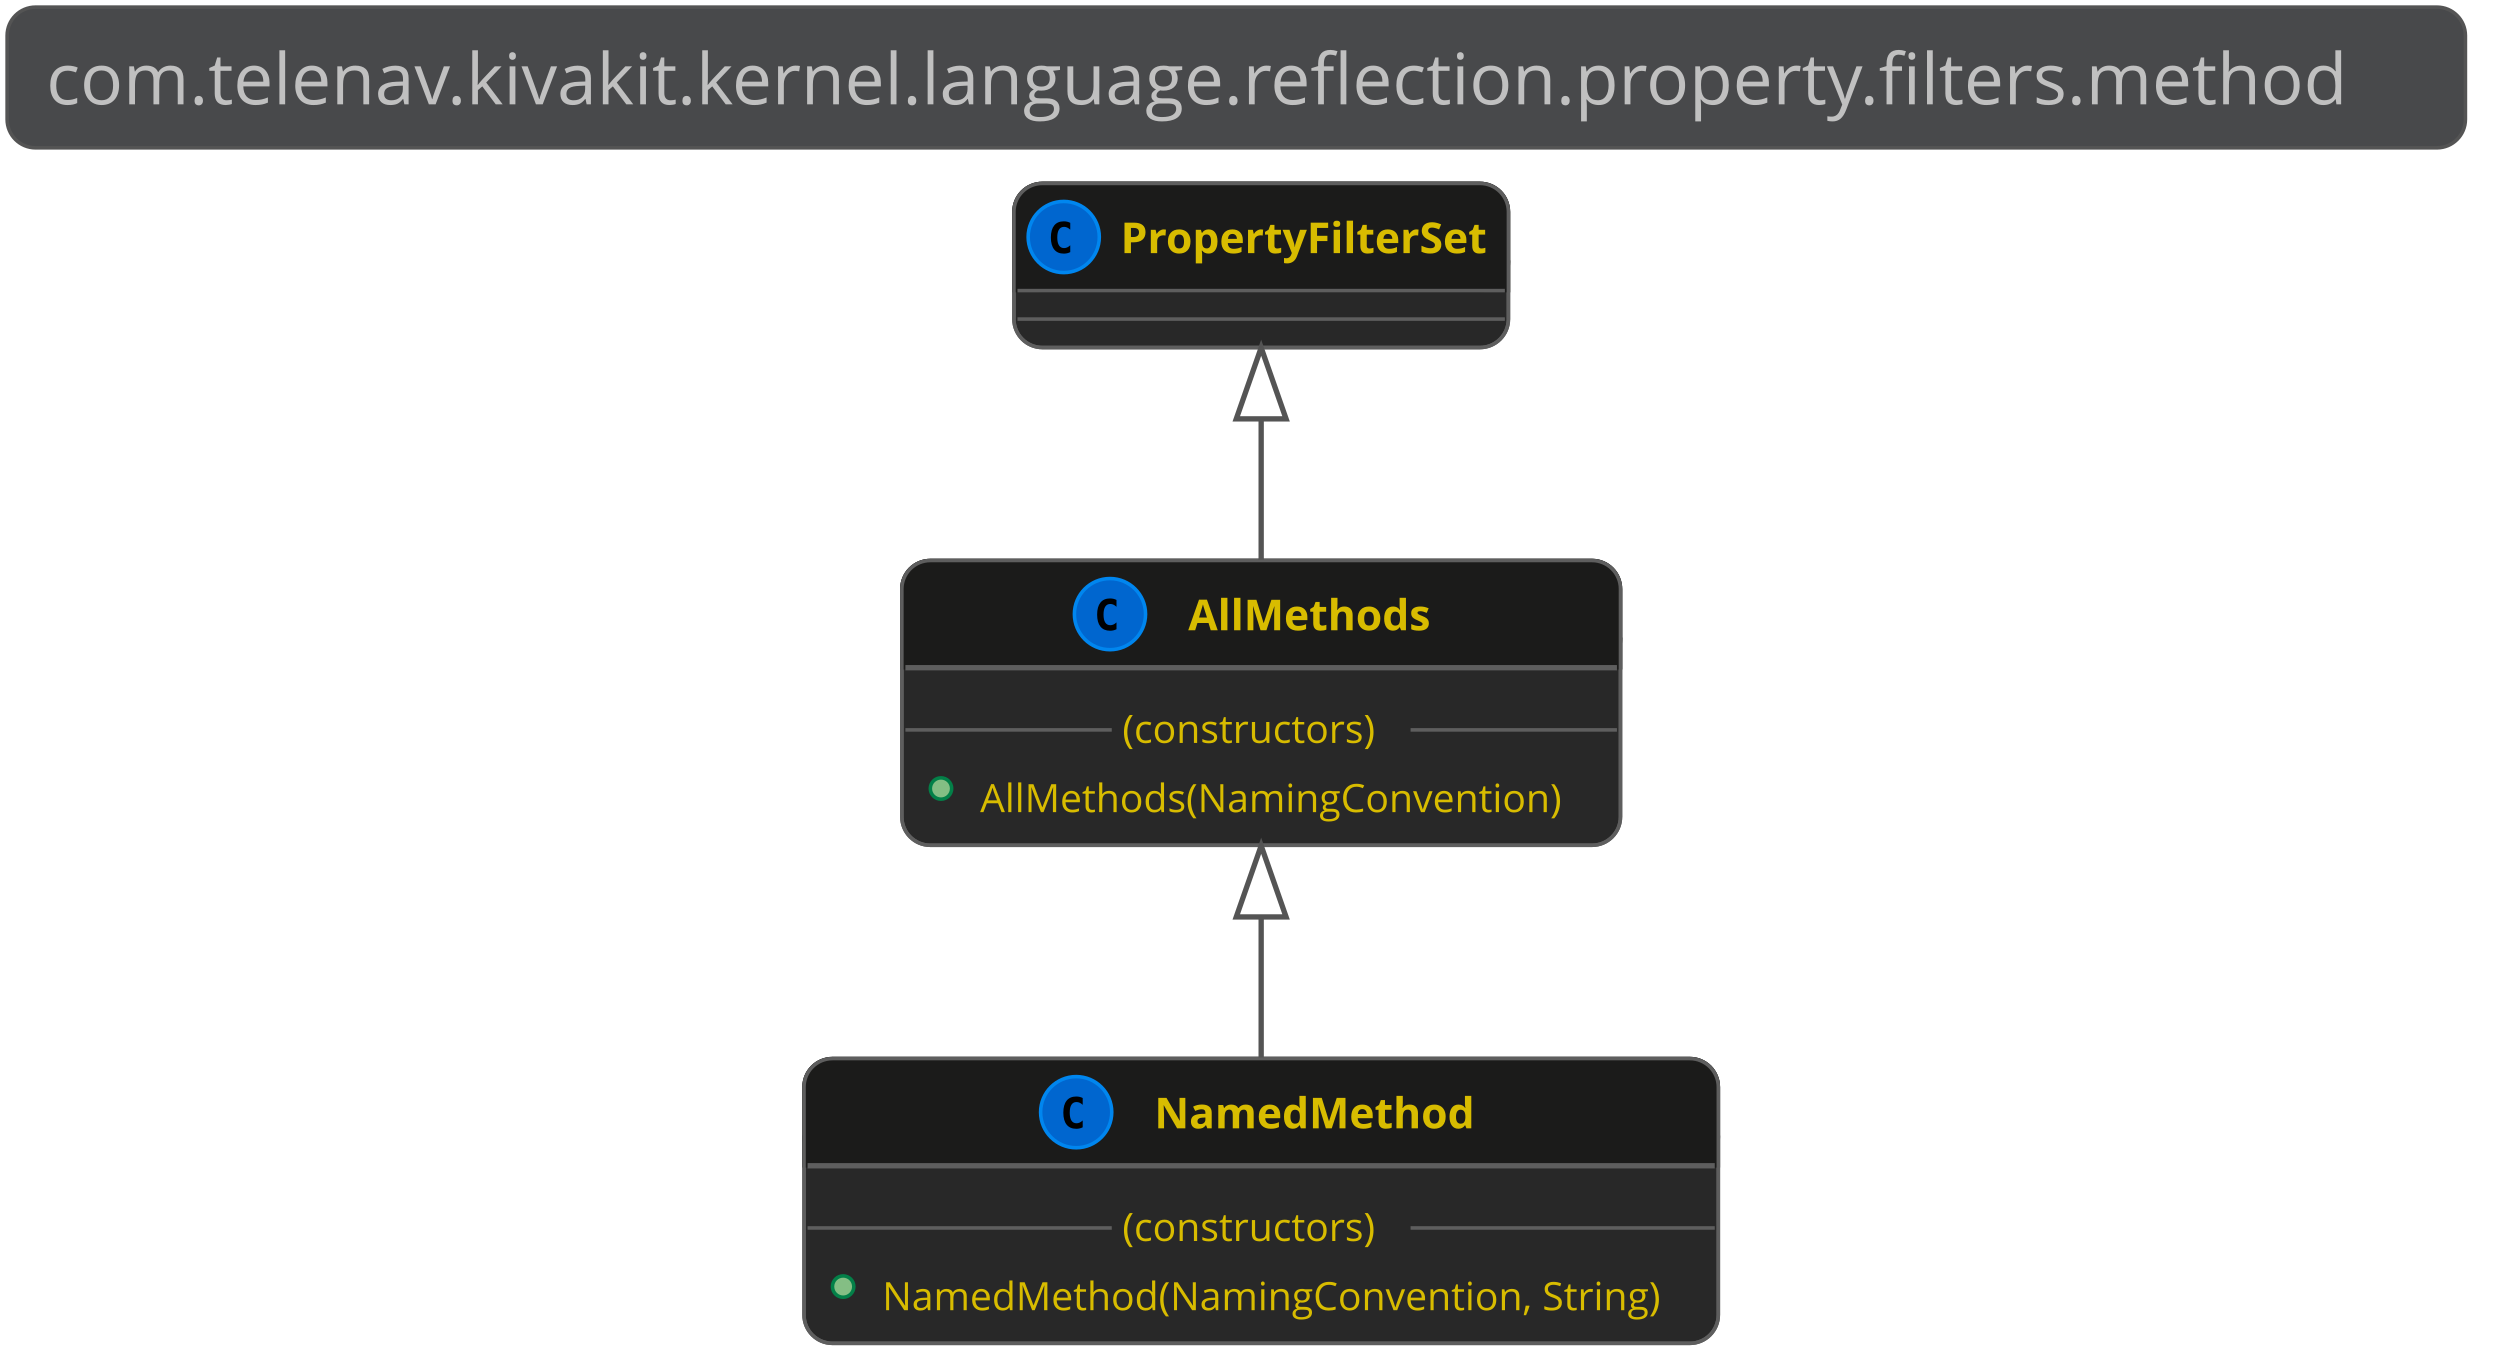
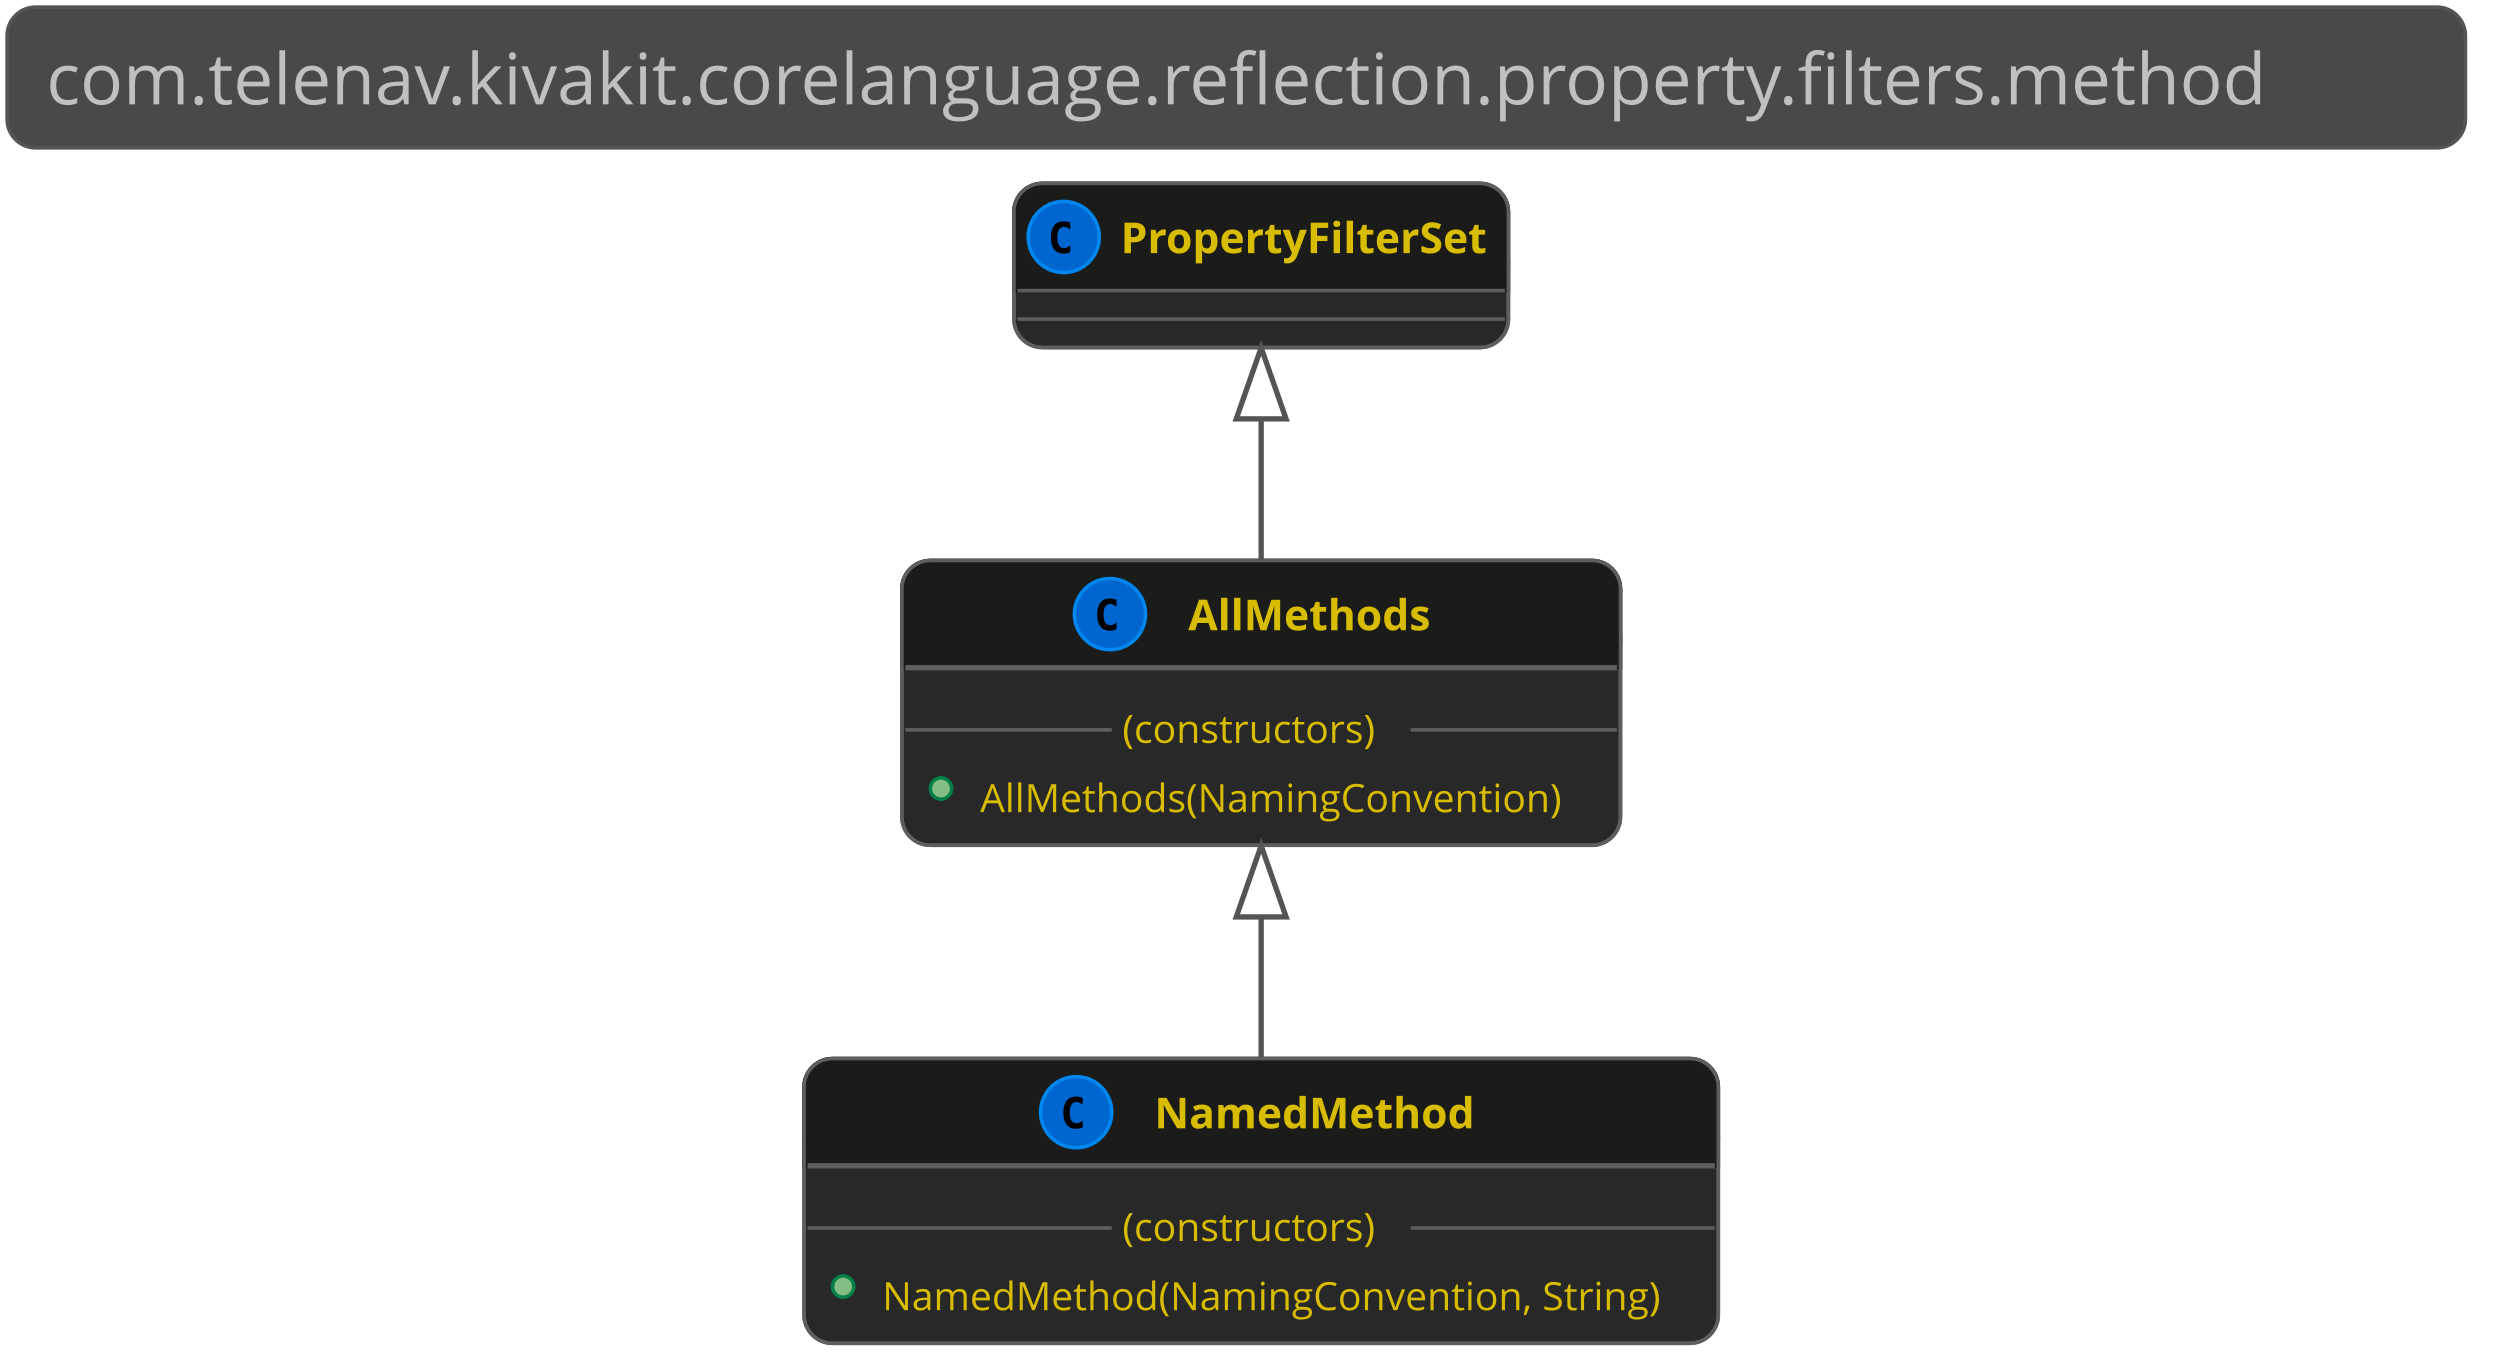
<svg xmlns="http://www.w3.org/2000/svg" contentScriptType="application/ecmascript" contentStyleType="text/css" height="400px" preserveAspectRatio="none" style="width:732px;height:400px;background:#333333;" version="1.1" viewBox="0 0 732 400" width="732.292px" zoomAndPan="magnify">
  <defs />
  <g>
    <rect fill="#48494B" height="41.203" rx="8.333" ry="8.333" style="stroke:#545454;stroke-width:1.042;" width="719.792" x="2.083" y="2.083" />
-     <text fill="#C0C0C0" font-family="Open Sans,Avenir,Nunito,Arial,Helvetica,SansSerif" font-size="20.833" lengthAdjust="spacing" textLength="696.875" x="13.542" y="30.558">com.telenav.kivakit.kernel.language.reflection.property.filters.method</text>
+     <text fill="#C0C0C0" font-family="Open Sans,Avenir,Nunito,Arial,Helvetica,SansSerif" font-size="20.833" lengthAdjust="spacing" textLength="696.875" x="13.542" y="30.558">com.telenav.kivakit.corelanguage.reflection.property.filters.method</text>
    <rect fill="#282828" height="48.055" id="PropertyFilterSet" rx="8.333" ry="8.333" style="stroke:#5E5E5E;stroke-width:1.042;" width="144.792" x="296.875" y="53.703" />
    <rect fill="#1B1B1A" height="31.388" rx="8.333" ry="8.333" style="stroke:#1B1B1A;stroke-width:1.042;" width="144.792" x="296.875" y="53.703" />
    <rect fill="#1B1B1A" height="8.333" style="stroke:#1B1B1A;stroke-width:1.042;" width="144.792" x="296.875" y="76.758" />
    <rect fill="none" height="48.055" id="PropertyFilterSet" rx="8.333" ry="8.333" style="stroke:#5E5E5E;stroke-width:1.042;" width="144.792" x="296.875" y="53.703" />
    <ellipse cx="311.458" cy="69.397" fill="#0066CF" rx="10.417" ry="10.417" style="stroke:#0086EF;stroke-width:1.042;" />
    <path d="M313.369,73.822 Q312.942,74.042 312.471,74.152 Q312.002,74.261 311.483,74.261 Q309.639,74.261 308.669,73.047 Q307.699,71.832 307.699,69.537 Q307.699,67.236 308.669,66.022 Q309.639,64.807 311.483,64.807 Q312.002,64.807 312.478,64.917 Q312.954,65.027 313.369,65.247 L313.369,67.249 Q312.905,66.821 312.469,66.623 Q312.032,66.425 311.568,66.425 Q310.579,66.425 310.076,67.209 Q309.572,67.993 309.572,69.537 Q309.572,71.075 310.076,71.86 Q310.579,72.644 311.568,72.644 Q312.032,72.644 312.469,72.446 Q312.905,72.247 313.369,71.82 Z " fill="#000000" />
    <text fill="#D8BC00" font-family="Open Sans,Avenir,Nunito,Arial,Helvetica,SansSerif" font-size="12.5" font-weight="bold" lengthAdjust="spacing" textLength="107.292" x="328.125" y="74.121">PropertyFilterSet</text>
    <line style="stroke:#5E5E5E;stroke-width:1.042;" x1="297.917" x2="440.625" y1="85.091" y2="85.091" />
    <line style="stroke:#5E5E5E;stroke-width:1.042;" x1="297.917" x2="440.625" y1="93.424" y2="93.424" />
    <rect codeLine="7" fill="#282828" height="83.378" id="AllMethods" rx="8.333" ry="8.333" style="stroke:#5E5E5E;stroke-width:1.042;" width="210.417" x="264.062" y="164.119" />
    <rect fill="#1B1B1A" height="31.388" rx="8.333" ry="8.333" style="stroke:#1B1B1A;stroke-width:1.042;" width="210.417" x="264.062" y="164.119" />
    <rect fill="#1B1B1A" height="8.333" style="stroke:#1B1B1A;stroke-width:1.042;" width="210.417" x="264.062" y="187.174" />
    <rect codeLine="7" fill="none" height="83.378" id="AllMethods" rx="8.333" ry="8.333" style="stroke:#5E5E5E;stroke-width:1.042;" width="210.417" x="264.062" y="164.119" />
    <ellipse cx="325" cy="179.814" fill="#0066CF" rx="10.417" ry="10.417" style="stroke:#0086EF;stroke-width:1.042;" />
    <path d="M326.91,184.239 Q326.483,184.458 326.013,184.568 Q325.543,184.678 325.024,184.678 Q323.181,184.678 322.211,183.464 Q321.24,182.249 321.24,179.954 Q321.24,177.653 322.211,176.438 Q323.181,175.224 325.024,175.224 Q325.543,175.224 326.019,175.334 Q326.495,175.444 326.91,175.663 L326.91,177.665 Q326.447,177.238 326.01,177.04 Q325.574,176.841 325.11,176.841 Q324.121,176.841 323.618,177.625 Q323.114,178.41 323.114,179.954 Q323.114,181.492 323.618,182.276 Q324.121,183.061 325.11,183.061 Q325.574,183.061 326.01,182.862 Q326.447,182.664 326.91,182.237 Z " fill="#000000" />
    <text fill="#D8BC00" font-family="Open Sans,Avenir,Nunito,Arial,Helvetica,SansSerif" font-size="12.5" font-weight="bold" lengthAdjust="spacing" textLength="73.958" x="347.917" y="184.538">AllMethods</text>
    <line style="stroke:#5E5E5E;stroke-width:1.562;" x1="265.104" x2="473.438" y1="195.508" y2="195.508" />
    <ellipse cx="275.521" cy="230.878" fill="#84BE84" rx="3.125" ry="3.125" style="stroke:#038048;stroke-width:1.042;" />
    <text fill="#D8BC00" font-family="Open Sans,Avenir,Nunito,Arial,Helvetica,SansSerif" font-size="11.458" lengthAdjust="spacing" textLength="178.125" x="286.979" y="237.789">AllMethods(NamingConvention)</text>
    <line style="stroke:#5E5E5E;stroke-width:1.042;" x1="265.104" x2="325.521" y1="213.714" y2="213.714" />
    <text fill="#D8BC00" font-family="Open Sans,Avenir,Nunito,Arial,Helvetica,SansSerif" font-size="11.458" lengthAdjust="spacing" textLength="81.25" x="328.646" y="217.523">(constructors)</text>
    <line style="stroke:#5E5E5E;stroke-width:1.042;" x1="413.021" x2="473.438" y1="213.714" y2="213.714" />
    <rect codeLine="14" fill="#282828" height="83.378" id="NamedMethod" rx="8.333" ry="8.333" style="stroke:#5E5E5E;stroke-width:1.042;" width="267.708" x="235.417" y="309.953" />
    <rect fill="#1B1B1A" height="31.388" rx="8.333" ry="8.333" style="stroke:#1B1B1A;stroke-width:1.042;" width="267.708" x="235.417" y="309.953" />
    <rect fill="#1B1B1A" height="8.333" style="stroke:#1B1B1A;stroke-width:1.042;" width="267.708" x="235.417" y="333.008" />
    <rect codeLine="14" fill="none" height="83.378" id="NamedMethod" rx="8.333" ry="8.333" style="stroke:#5E5E5E;stroke-width:1.042;" width="267.708" x="235.417" y="309.953" />
    <ellipse cx="315.104" cy="325.647" fill="#0066CF" rx="10.417" ry="10.417" style="stroke:#0086EF;stroke-width:1.042;" />
    <path d="M317.015,330.072 Q316.587,330.292 316.117,330.402 Q315.647,330.512 315.129,330.512 Q313.285,330.512 312.315,329.297 Q311.344,328.082 311.344,325.787 Q311.344,323.486 312.315,322.272 Q313.285,321.057 315.129,321.057 Q315.647,321.057 316.123,321.167 Q316.599,321.277 317.015,321.497 L317.015,323.498 Q316.551,323.071 316.114,322.873 Q315.678,322.675 315.214,322.675 Q314.225,322.675 313.722,323.459 Q313.218,324.243 313.218,325.787 Q313.218,327.325 313.722,328.11 Q314.225,328.894 315.214,328.894 Q315.678,328.894 316.114,328.696 Q316.551,328.497 317.015,328.07 Z " fill="#000000" />
    <text fill="#D8BC00" font-family="Open Sans,Avenir,Nunito,Arial,Helvetica,SansSerif" font-size="12.5" font-weight="bold" lengthAdjust="spacing" textLength="93.75" x="338.021" y="330.371">NamedMethod</text>
    <line style="stroke:#5E5E5E;stroke-width:1.562;" x1="236.458" x2="502.083" y1="341.341" y2="341.341" />
    <ellipse cx="246.875" cy="376.711" fill="#84BE84" rx="3.125" ry="3.125" style="stroke:#038048;stroke-width:1.042;" />
    <text fill="#D8BC00" font-family="Open Sans,Avenir,Nunito,Arial,Helvetica,SansSerif" font-size="11.458" lengthAdjust="spacing" textLength="235.417" x="258.333" y="383.622">NamedMethod(NamingConvention, String)</text>
    <line style="stroke:#5E5E5E;stroke-width:1.042;" x1="236.458" x2="325.521" y1="359.547" y2="359.547" />
    <text fill="#D8BC00" font-family="Open Sans,Avenir,Nunito,Arial,Helvetica,SansSerif" font-size="11.458" lengthAdjust="spacing" textLength="81.25" x="328.646" y="363.356">(constructors)</text>
    <line style="stroke:#5E5E5E;stroke-width:1.042;" x1="413.021" x2="502.083" y1="359.547" y2="359.547" />
    <path codeLine="6" d="M369.271,122.682 C369.271,136.078 369.271,150.744 369.271,163.922 " fill="none" id="PropertyFilterSet-backto-AllMethods" style="stroke:#545454;stroke-width:1.562;" />
    <polygon fill="none" points="361.979,122.651,369.271,101.817,376.562,122.651,361.979,122.651" style="stroke:#545454;stroke-width:1.562;" />
    <path codeLine="13" d="M369.271,268.692 C369.271,282.546 369.271,296.911 369.271,309.671 " fill="none" id="AllMethods-backto-NamedMethod" style="stroke:#545454;stroke-width:1.562;" />
    <polygon fill="none" points="361.979,268.474,369.271,247.64,376.562,268.474,361.979,268.474" style="stroke:#545454;stroke-width:1.562;" />
  </g>
</svg>
